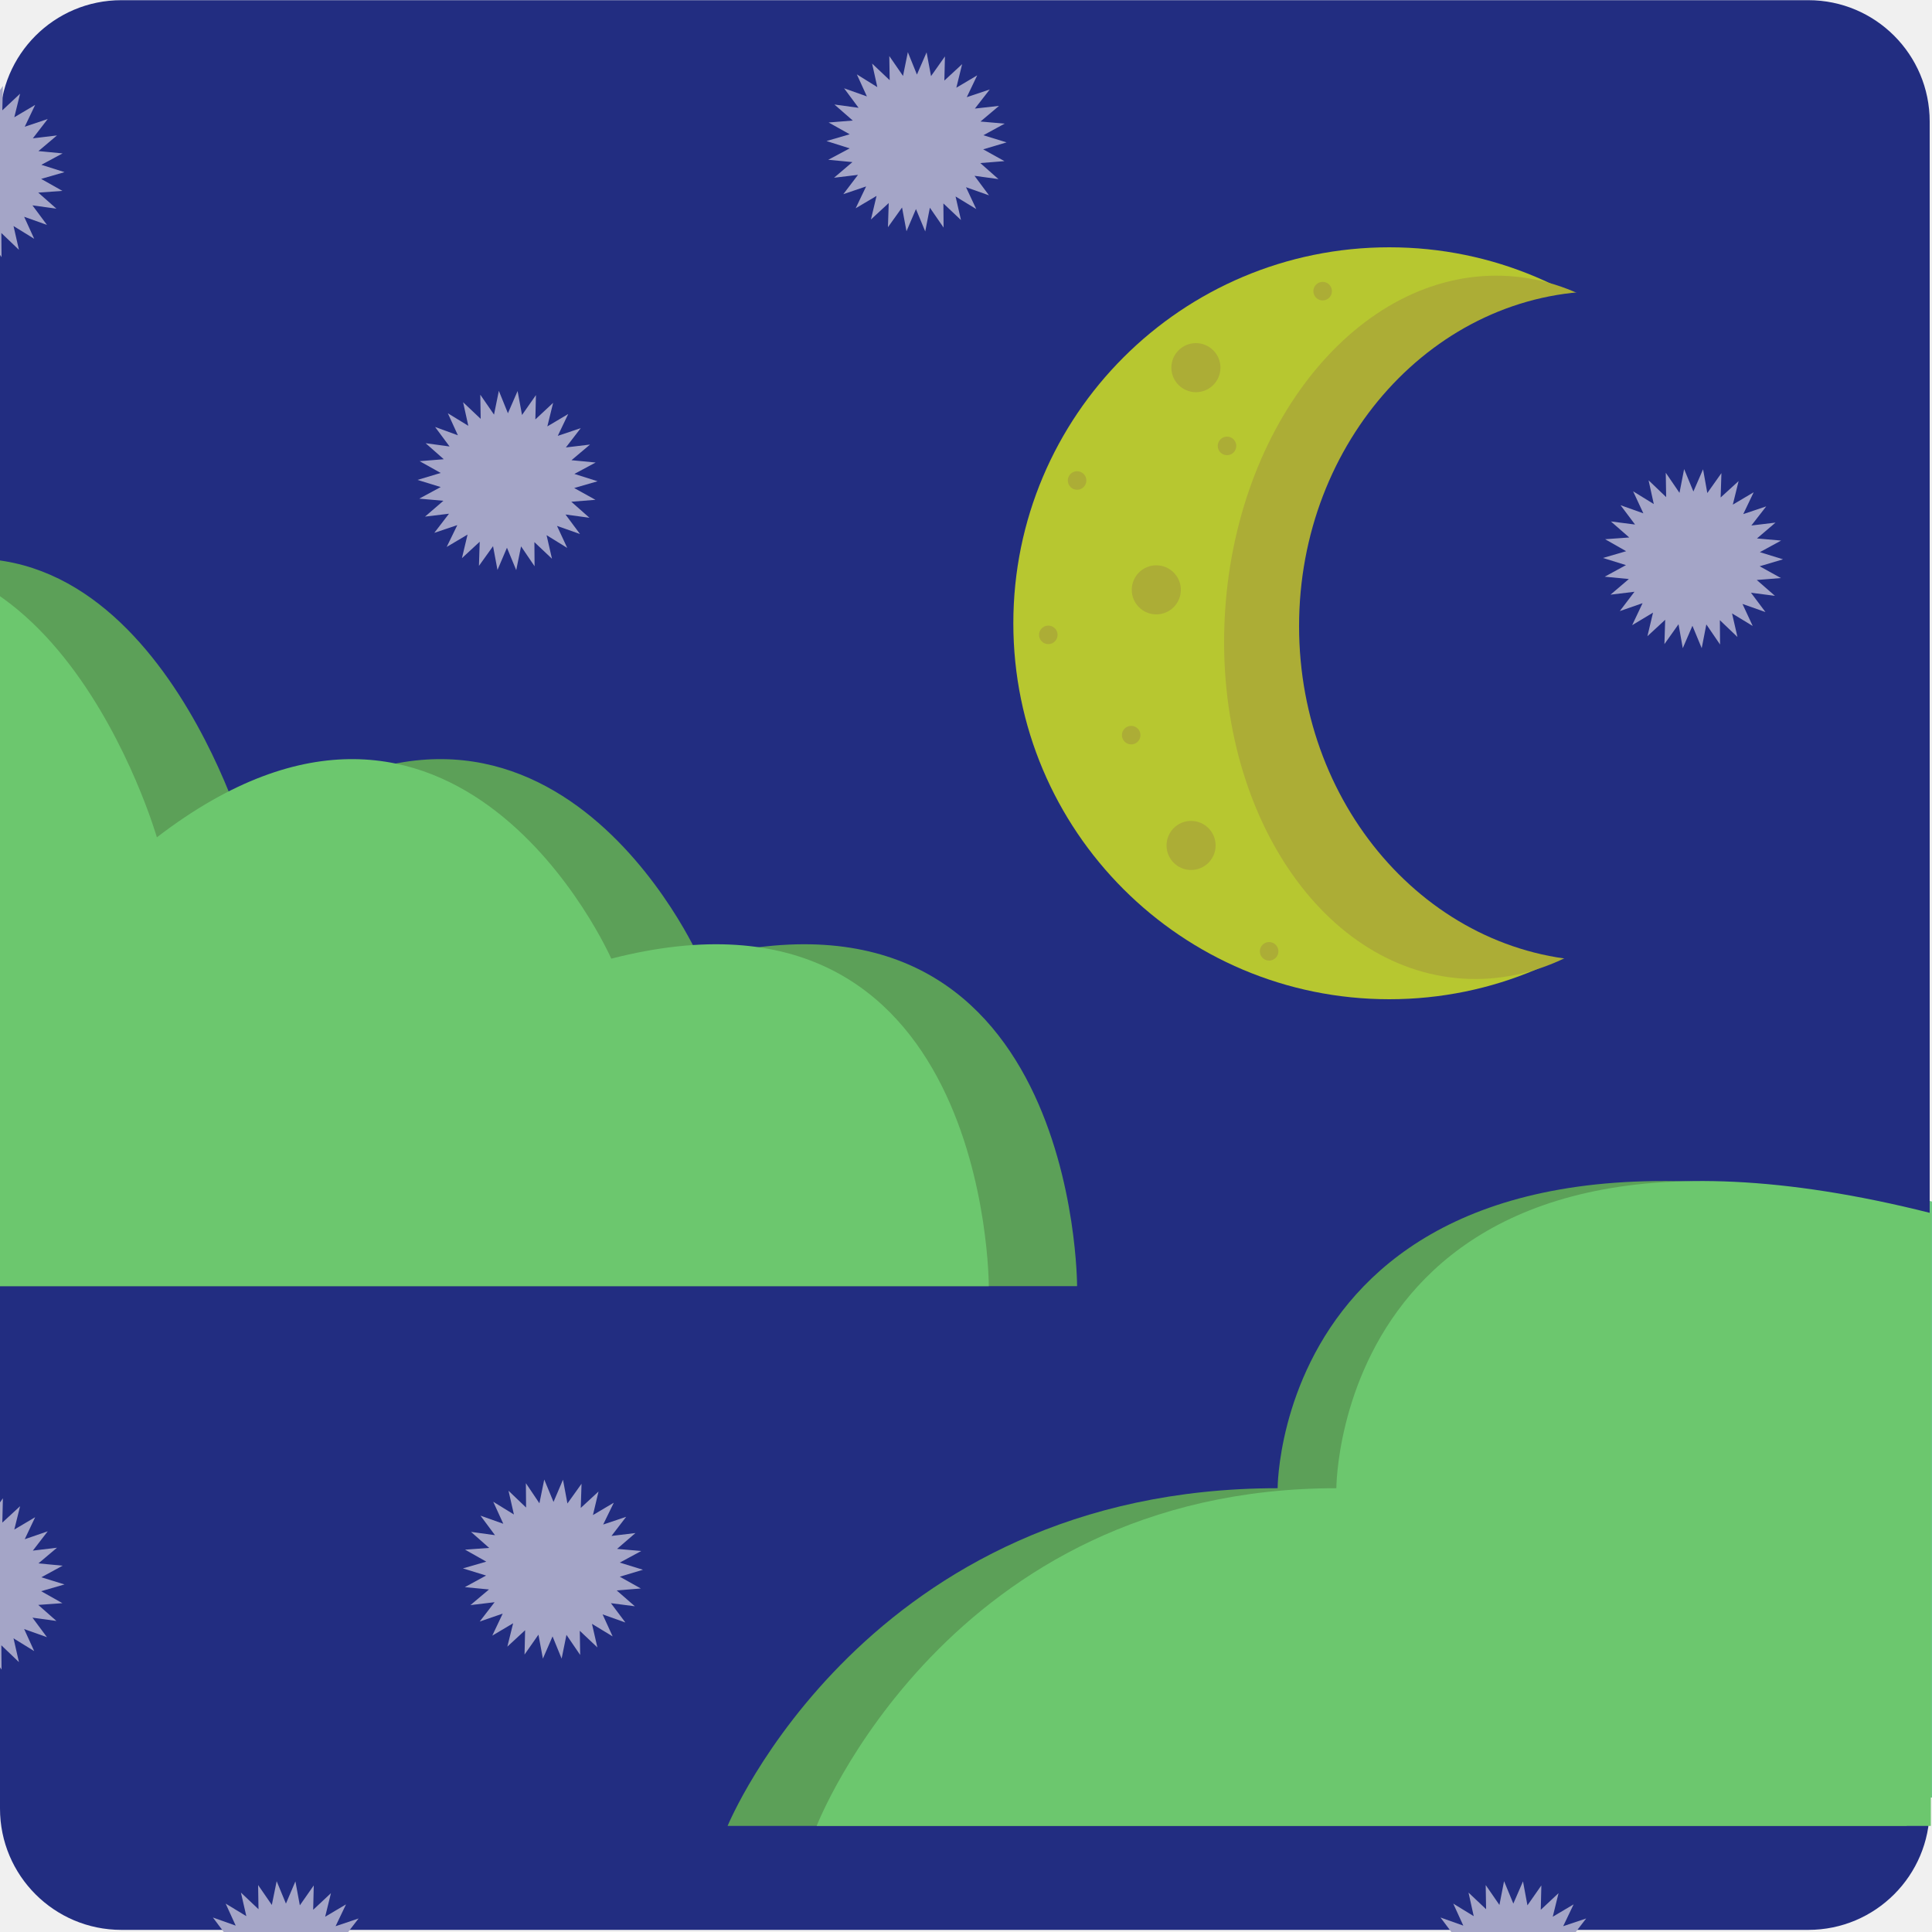
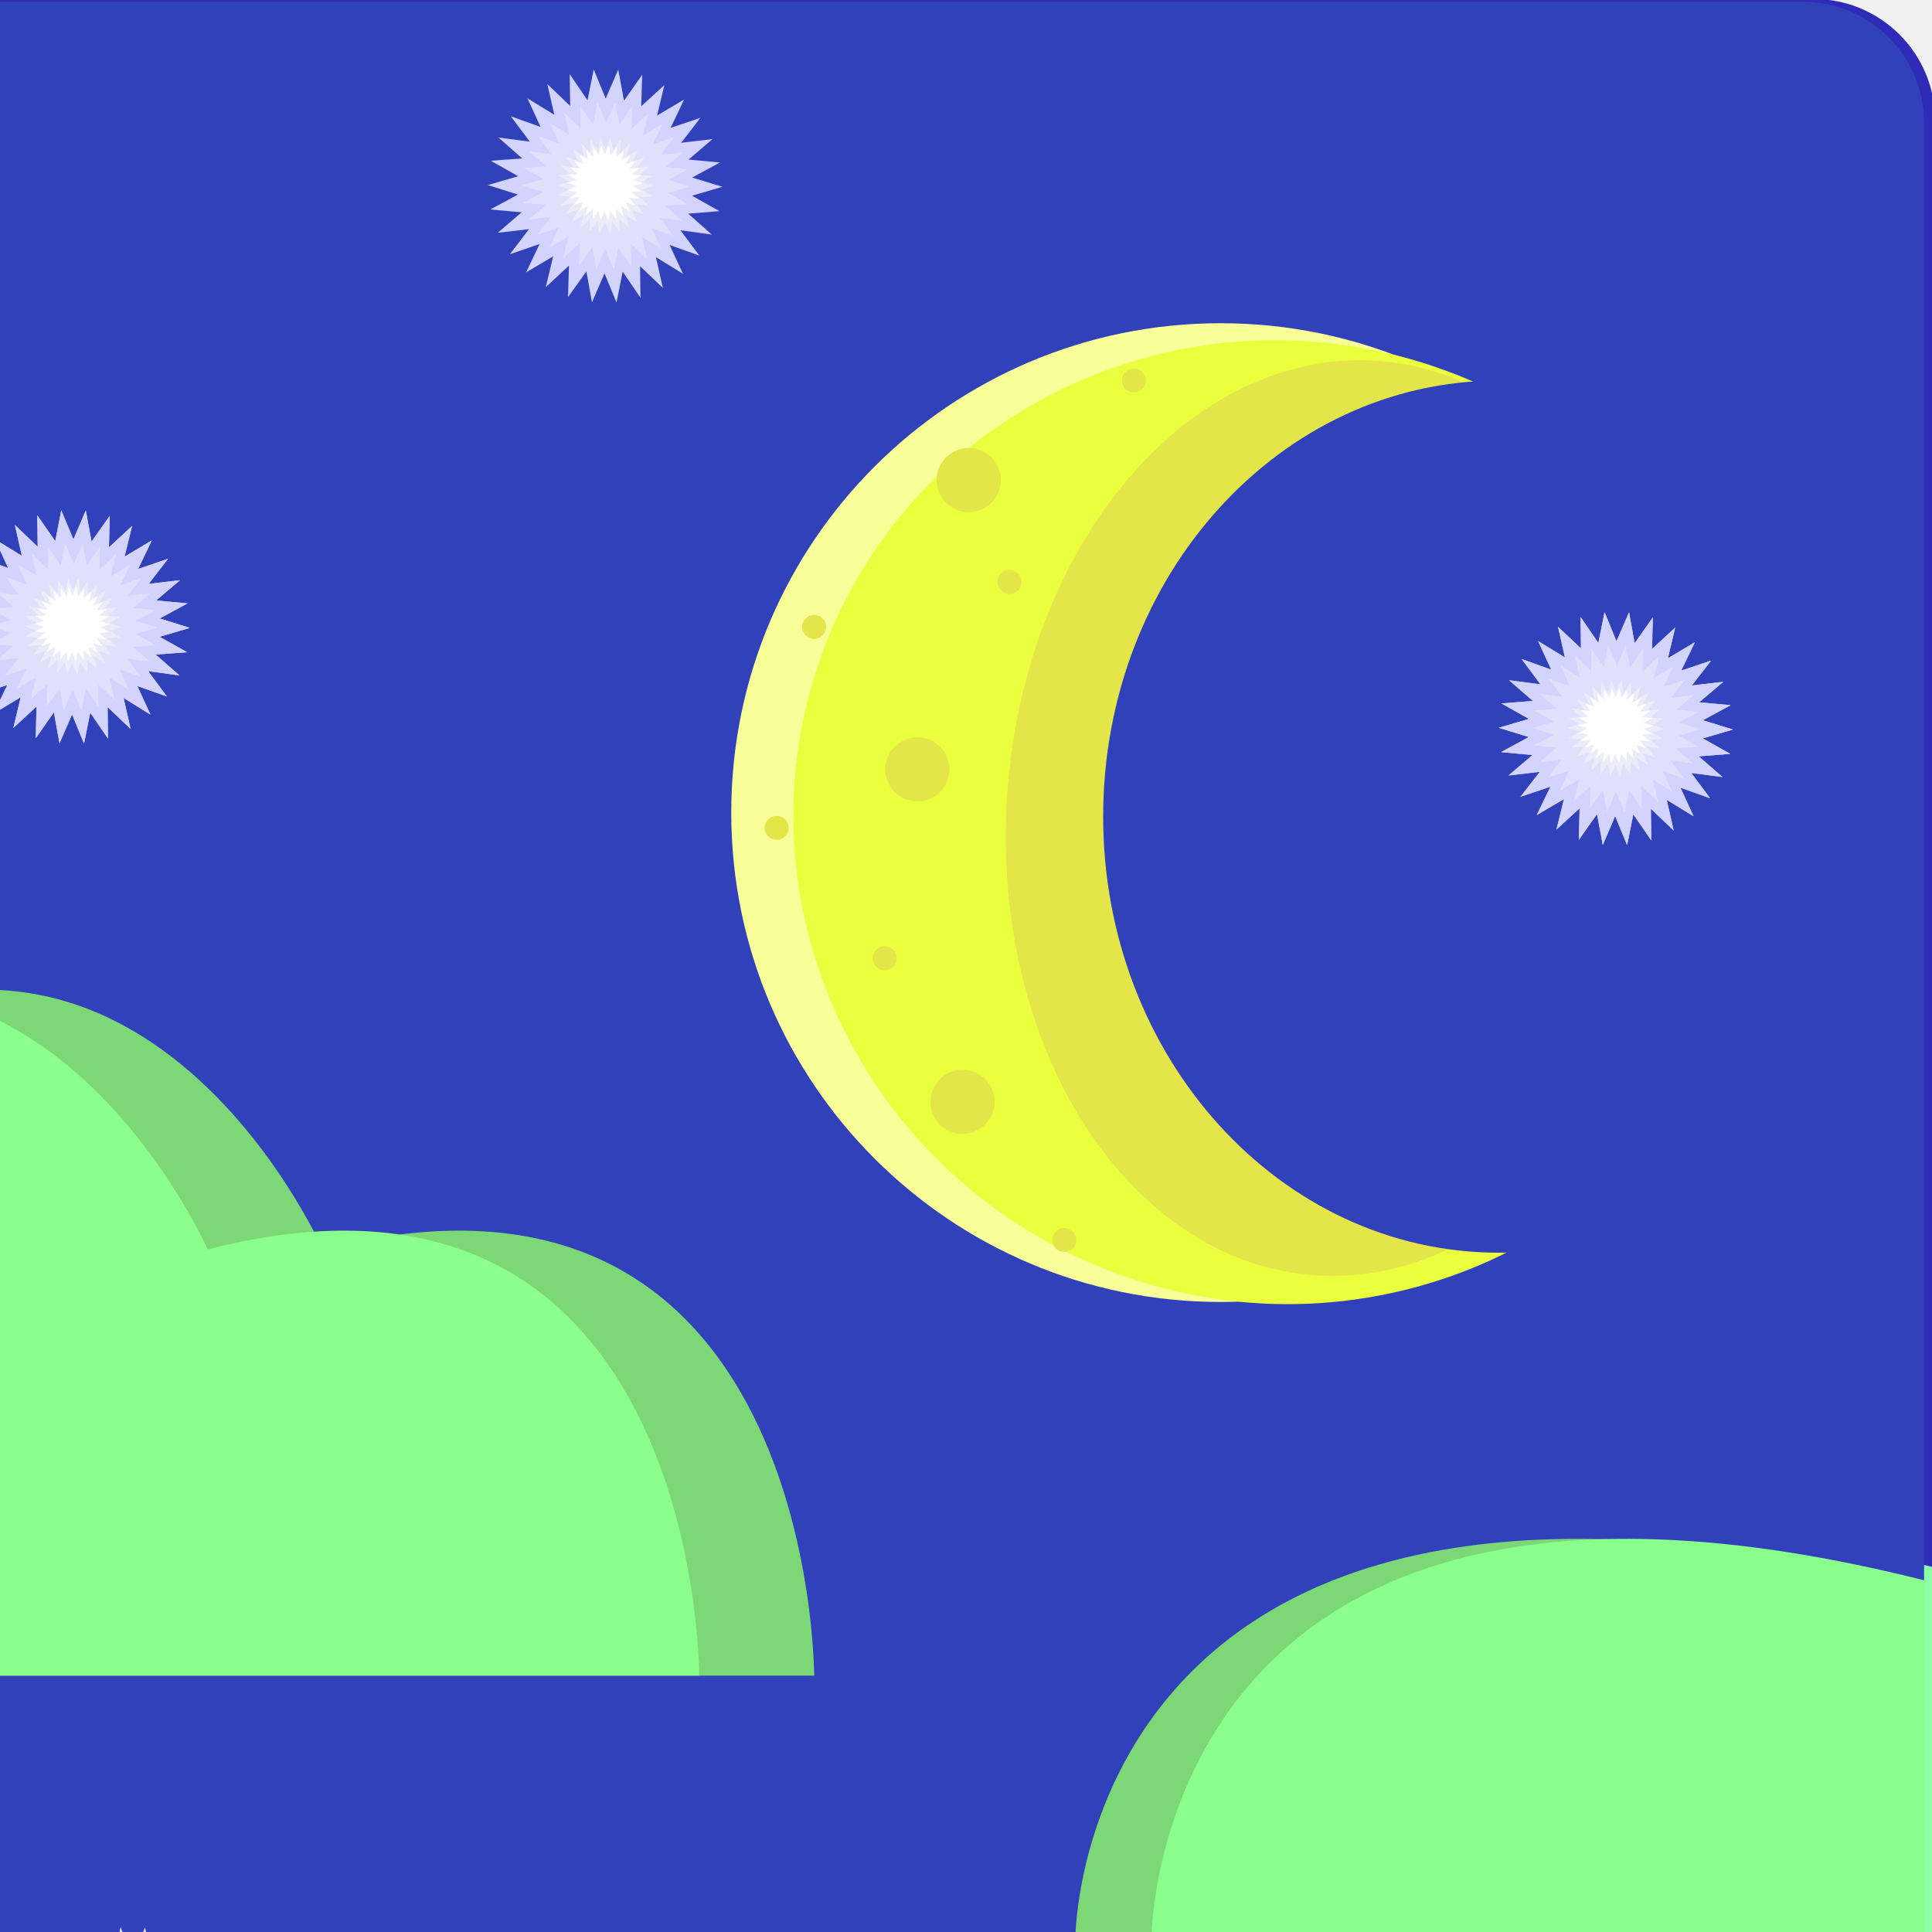
- <svg xmlns="http://www.w3.org/2000/svg" id="Layer_12" data-name="Layer 12" viewBox="0 0 100 100">
+ <svg xmlns="http://www.w3.org/2000/svg" viewBox="0 0 100 100">
  <defs>
    <style>
      .cls-1 {
-         fill: #211e81;
+         fill: #f8ff99;
      }

      .cls-2 {
-         fill: #b7c730;
+         fill: #8affa7;
      }

      .cls-3 {
-         fill: #95c730;
+         fill: #dee0fc;
      }

      .cls-4 {
-         fill: #a4a5c7;
+         fill: #8aff8d;
      }

      .cls-5 {
-         fill: #5ca058;
+         fill: #7cd877;
      }

      .cls-6 {
-         fill: #acad36;
+         fill: #eaff3e;
      }

      .cls-7 {
-         fill: #6cc76e;
+         fill: #fff;
      }

      .cls-8 {
-         fill: #222d81;
+         fill: #ebecf7;
      }

      .cls-9 {
-         fill: #6cc782;
+         fill: #2f2bb9;
+       }
+ 
+       .cls-10 {
+         fill: #bfff3e;
+       }
+ 
+       .cls-11 {
+         fill: #e3e548;
+       }
+ 
+       .cls-12 {
+         fill: #3141b9;
+       }
+ 
+       .cls-13 {
+         fill: #d2d3ff;
      }
    </style>
  </defs>
-   <path class="cls-9" d="M100.36,93.04h-57.66s6.78-16.95,26.9-16.95c0,0-.01-21.34,30.77-13.81v30.76Z" />
-   <path class="cls-9" d="M-10.73,64.8h62.34s.03-21.97-19.54-16.95c0,0-8.01-18.2-23.52-6.28,0,0-5.61-19.46-19.35-13.18" />
-   <circle class="cls-3" cx="72.3" cy="32.15" r="19.46" />
-   <ellipse class="cls-1" cx="83.4" cy="32.31" rx="15.73" ry="17.34" />
-   <rect class="cls-8" x="0" y=".01" width="99.88" height="99.88" rx="6.28" ry="6.28" />
-   <circle class="cls-2" cx="71.91" cy="32.26" r="19.46" />
-   <ellipse class="cls-6" cx="76.91" cy="32.47" rx="18.22" ry="13.52" transform="translate(39.37 107.04) rotate(-86.17)" />
-   <path class="cls-5" d="M98.69,94.51h-61.03s7.18-17.48,28.47-17.48c0,0-.02-22.01,32.56-14.24v31.71Z" />
-   <path class="cls-5" d="M-6.59,66.57h62.34s.03-21.97-19.54-16.95c0,0-8.01-18.2-23.52-6.28,0,0-5.61-19.46-19.35-13.18" />
-   <ellipse class="cls-8" cx="82.97" cy="32.41" rx="15.73" ry="17.34" />
-   <circle class="cls-6" cx="61.9" cy="19.03" r="1.27" />
-   <circle class="cls-6" cx="59.85" cy="30.53" r="1.27" />
-   <circle class="cls-6" cx="55.75" cy="24.87" r=".48" />
-   <circle class="cls-6" cx="65.69" cy="49.24" r=".48" />
-   <circle class="cls-6" cx="58.55" cy="38.05" r=".48" />
-   <circle class="cls-6" cx="63.51" cy="23.08" r=".48" />
-   <circle class="cls-6" cx="68.46" cy="15.07" r=".48" />
-   <circle class="cls-6" cx="54.26" cy="32.86" r=".48" />
-   <circle class="cls-6" cx="61.65" cy="43.76" r="1.27" />
-   <path class="cls-7" d="M-11.16,66.57h62.34s.03-21.97-19.54-16.95c0,0-8.01-18.2-23.52-6.28,0,0-5.61-19.46-19.35-13.18" />
-   <path class="cls-7" d="M99.93,94.51h-57.66s6.78-17.48,26.9-17.48c0,0-.01-22.01,30.77-14.24v31.71Z" />
-   <polygon class="cls-4" points="2.92 10.8 1.68 10.63 2.43 11.64 1.25 11.22 1.77 12.36 .7 11.7 .98 12.93 .07 12.06 .08 13.31 -.62 12.28 -.87 13.51 -1.35 12.35 -1.84 13.5 -2.07 12.27 -2.8 13.29 -2.76 12.04 -3.68 12.89 -3.39 11.67 -4.47 12.31 -3.92 11.18 -5.11 11.58 -4.35 10.59 -5.59 10.74 -4.64 9.92 -5.89 9.81 -4.78 9.21 -5.98 8.84 -4.78 8.48 -5.87 7.87 -4.62 7.77 -5.56 6.94 -4.32 7.11 -5.07 6.11 -3.89 6.53 -4.41 5.39 -3.35 6.04 -3.62 4.82 -2.71 5.68 -2.73 4.43 -2.02 5.46 -1.77 4.23 -1.3 5.39 -.8 4.24 -.57 5.48 .15 4.45 .12 5.71 1.04 4.85 .74 6.07 1.82 5.43 1.28 6.56 2.47 6.16 1.7 7.16 2.95 7.01 1.99 7.82 3.24 7.94 2.14 8.53 3.34 8.91 2.13 9.26 3.23 9.88 1.98 9.97 2.92 10.8" />
-   <polygon class="cls-4" points="30.51 26.8 29.27 26.63 30.02 27.64 28.83 27.22 29.36 28.36 28.29 27.7 28.57 28.92 27.66 28.06 27.67 29.31 26.97 28.28 26.72 29.51 26.24 28.35 25.75 29.5 25.52 28.27 24.79 29.29 24.83 28.04 23.91 28.89 24.2 27.67 23.12 28.31 23.67 27.18 22.48 27.58 23.24 26.59 22 26.74 22.95 25.92 21.7 25.81 22.81 25.21 21.61 24.84 22.81 24.48 21.72 23.87 22.97 23.77 22.03 22.94 23.27 23.11 22.52 22.1 23.7 22.53 23.18 21.39 24.24 22.04 23.97 20.82 24.88 21.68 24.86 20.43 25.57 21.46 25.82 20.23 26.29 21.39 26.79 20.24 27.02 21.48 27.74 20.45 27.71 21.71 28.63 20.85 28.33 22.07 29.41 21.43 28.87 22.56 30.06 22.16 29.29 23.16 30.54 23.01 29.58 23.82 30.83 23.94 29.73 24.53 30.93 24.91 29.72 25.26 30.82 25.87 29.57 25.97 30.51 26.8" />
-   <polygon class="cls-4" points="51.68 9.27 50.44 9.1 51.19 10.11 50 9.69 50.53 10.82 49.46 10.17 49.74 11.39 48.83 10.53 48.84 11.78 48.13 10.75 47.89 11.98 47.41 10.82 46.92 11.97 46.69 10.74 45.96 11.76 46 10.51 45.08 11.36 45.37 10.14 44.29 10.78 44.83 9.65 43.65 10.05 44.41 9.05 43.17 9.2 44.12 8.39 42.87 8.27 43.98 7.68 42.78 7.3 43.98 6.95 42.89 6.34 44.14 6.24 43.19 5.41 44.44 5.58 43.69 4.57 44.87 4.99 44.35 3.85 45.41 4.51 45.14 3.29 46.05 4.15 46.03 2.9 46.74 3.93 46.99 2.7 47.46 3.86 47.96 2.71 48.19 3.94 48.91 2.92 48.88 4.17 49.8 3.32 49.5 4.54 50.58 3.9 50.04 5.03 51.23 4.63 50.46 5.62 51.71 5.48 50.75 6.29 52 6.4 50.9 7 52.1 7.37 50.89 7.73 51.99 8.34 50.74 8.44 51.68 9.27" />
-   <polygon class="cls-4" points="91.87 30.84 90.63 30.68 91.38 31.68 90.19 31.26 90.72 32.4 89.65 31.75 89.93 32.97 89.02 32.1 89.03 33.36 88.32 32.32 88.08 33.55 87.6 32.39 87.1 33.55 86.88 32.31 86.15 33.34 86.19 32.08 85.27 32.93 85.56 31.71 84.48 32.36 85.02 31.22 83.84 31.63 84.6 30.63 83.36 30.78 84.31 29.97 83.06 29.85 84.16 29.25 82.97 28.88 84.17 28.53 83.08 27.91 84.33 27.82 83.38 26.99 84.63 27.15 83.88 26.15 85.06 26.57 84.53 25.43 85.6 26.09 85.33 24.86 86.24 25.73 86.22 24.47 86.93 25.51 87.17 24.28 87.65 25.44 88.15 24.29 88.37 25.52 89.1 24.49 89.06 25.75 89.99 24.9 89.69 26.12 90.77 25.48 90.23 26.61 91.42 26.21 90.65 27.2 91.9 27.05 90.94 27.87 92.19 27.98 91.09 28.58 92.29 28.95 91.08 29.31 92.18 29.92 90.93 30.02 91.87 30.84" />
-   <polygon class="cls-4" points="32.86 83.14 31.62 82.98 32.37 83.98 31.19 83.56 31.71 84.7 30.64 84.05 30.92 85.27 30.01 84.41 30.03 85.66 29.32 84.62 29.07 85.85 28.6 84.7 28.1 85.85 27.87 84.61 27.15 85.64 27.18 84.38 26.26 85.23 26.56 84.02 25.48 84.66 26.02 83.52 24.83 83.93 25.6 82.93 24.35 83.08 25.31 82.27 24.06 82.15 25.16 81.55 23.96 81.18 25.17 80.83 24.07 80.21 25.32 80.12 24.38 79.29 25.62 79.46 24.87 78.45 26.05 78.87 25.53 77.73 26.6 78.39 26.32 77.16 27.23 78.03 27.22 76.77 27.92 77.81 28.17 76.58 28.65 77.74 29.14 76.59 29.37 77.82 30.1 76.8 30.06 78.05 30.98 77.2 30.69 78.42 31.77 77.78 31.22 78.91 32.41 78.51 31.65 79.5 32.89 79.35 31.94 80.17 33.19 80.28 32.08 80.88 33.28 81.25 32.08 81.61 33.17 82.22 31.92 82.32 32.86 83.14" />
-   <polygon class="cls-4" points="19.01 103.94 17.77 103.77 18.52 104.78 17.34 104.36 17.86 105.5 16.79 104.84 17.07 106.07 16.16 105.2 16.18 106.45 15.47 105.42 15.22 106.65 14.74 105.49 14.25 106.64 14.02 105.41 13.3 106.43 13.33 105.18 12.41 106.03 12.7 104.81 11.62 105.45 12.17 104.32 10.98 104.72 11.74 103.73 10.5 103.88 11.45 103.06 10.2 102.95 11.31 102.35 10.11 101.98 11.31 101.62 10.22 101.01 11.47 100.91 10.53 100.09 11.77 100.25 11.02 99.25 12.2 99.67 11.68 98.53 12.75 99.18 12.47 97.96 13.38 98.82 13.36 97.57 14.07 98.6 14.32 97.37 14.8 98.53 15.29 97.38 15.52 98.62 16.24 97.59 16.21 98.85 17.13 97.99 16.83 99.21 17.91 98.57 17.37 99.7 18.56 99.3 17.79 100.3 19.04 100.15 18.08 100.96 19.33 101.08 18.23 101.68 19.43 102.05 18.23 102.4 19.32 103.02 18.07 103.11 19.01 103.94" />
-   <polygon class="cls-4" points="2.92 83.9 1.68 83.73 2.43 84.74 1.25 84.32 1.77 85.46 .7 84.8 .98 86.03 .07 85.16 .08 86.42 -.62 85.38 -.87 86.61 -1.35 85.45 -1.84 86.6 -2.07 85.37 -2.8 86.39 -2.76 85.14 -3.68 85.99 -3.39 84.77 -4.47 85.41 -3.92 84.28 -5.11 84.68 -4.35 83.69 -5.59 83.84 -4.64 83.02 -5.89 82.91 -4.78 82.31 -5.98 81.94 -4.78 81.58 -5.87 80.97 -4.62 80.87 -5.56 80.05 -4.32 80.21 -5.07 79.21 -3.89 79.63 -4.41 78.49 -3.35 79.14 -3.62 77.92 -2.71 78.79 -2.73 77.53 -2.02 78.57 -1.77 77.34 -1.3 78.5 -.8 77.34 -.57 78.58 .15 77.55 .12 78.81 1.04 77.96 .74 79.17 1.82 78.53 1.28 79.67 2.47 79.26 1.7 80.26 2.95 80.11 1.99 80.92 3.24 81.04 2.14 81.64 3.34 82.01 2.13 82.36 3.23 82.98 1.98 83.07 2.92 83.9" />
-   <polygon class="cls-4" points="82.55 103.94 81.31 103.77 82.06 104.78 80.87 104.36 81.4 105.5 80.33 104.84 80.61 106.07 79.7 105.2 79.71 106.45 79 105.42 78.76 106.65 78.28 105.49 77.78 106.64 77.56 105.41 76.83 106.43 76.87 105.18 75.95 106.03 76.24 104.81 75.16 105.45 75.7 104.32 74.52 104.72 75.28 103.73 74.04 103.88 74.99 103.06 73.74 102.95 74.85 102.35 73.65 101.98 74.85 101.62 73.76 101.01 75.01 100.91 74.06 100.09 75.31 100.25 74.56 99.25 75.74 99.67 75.22 98.53 76.28 99.18 76.01 97.96 76.92 98.82 76.9 97.57 77.61 98.6 77.85 97.37 78.33 98.53 78.83 97.38 79.06 98.62 79.78 97.59 79.75 98.85 80.67 97.99 80.37 99.21 81.45 98.57 80.91 99.7 82.1 99.3 81.33 100.3 82.58 100.15 81.62 100.96 82.87 101.08 81.77 101.68 82.97 102.05 81.76 102.4 82.86 103.02 81.61 103.11 82.55 103.94" />
+   <g id="Layer_6" data-name="Layer 6">
+     <rect class="cls-9" x="-44.54" y="-.05" width="144.7" height="144.7" rx="6.28" ry="6.28" />
+     <path class="cls-2" d="M100.21,121.19H25.15s8.83-22.06,35.01-22.06c0,0-.02-27.78,40.05-17.98v40.04Z" />
+     <path class="cls-2" d="M-44.39,84.42H36.76s.04-28.6-25.44-22.06c0,0-10.43-23.7-30.62-8.17,0,0-7.31-25.33-25.19-17.16" />
+     <circle class="cls-10" cx="63.69" cy="41.93" r="25.33" />
+     <ellipse class="cls-9" cx="78.14" cy="42.13" rx="20.47" ry="22.57" />
+   </g>
+   <g id="Layer_12" data-name="Layer 12">
+     <rect class="cls-12" x="-45.11" y=".09" width="144.7" height="144.7" rx="6.28" ry="6.28" />
+     <circle class="cls-1" cx="63.18" cy="42.06" r="25.33" />
+     <ellipse class="cls-6" cx="66.33" cy="42.55" rx="24.87" ry="25.33" transform="translate(1.26 87.01) rotate(-67.02)" />
+     <ellipse class="cls-11" cx="69.69" cy="42.35" rx="23.72" ry="17.6" transform="translate(22.78 109.05) rotate(-86.17)" />
+     <path class="cls-5" d="M98.04,123.1H18.6s9.35-22.75,37.06-22.75c0,0-.02-28.65,42.39-18.54v41.28Z" />
+     <path class="cls-5" d="M-39.01,86.73H42.14s.04-28.6-25.44-22.06c0,0-10.43-23.7-30.62-8.17,0,0-7.31-25.33-25.19-17.16" />
+     <ellipse class="cls-12" cx="77.57" cy="42.27" rx="20.47" ry="22.57" />
+     <circle class="cls-11" cx="50.14" cy="24.85" r="1.66" />
+     <circle class="cls-11" cx="47.48" cy="39.82" r="1.66" />
+     <circle class="cls-11" cx="42.14" cy="32.45" r=".62" />
+     <circle class="cls-11" cx="55.09" cy="64.18" r=".62" />
+     <circle class="cls-11" cx="45.79" cy="49.6" r=".62" />
+     <circle class="cls-11" cx="52.25" cy="30.12" r=".62" />
+     <circle class="cls-11" cx="58.69" cy="19.69" r=".62" />
+     <circle class="cls-11" cx="40.2" cy="42.85" r=".62" />
+     <circle class="cls-11" cx="49.82" cy="57.03" r="1.66" />
+     <path class="cls-4" d="M-44.96,86.73H36.19s.04-28.6-25.44-22.06c0,0-10.43-23.7-30.62-8.17,0,0-7.31-25.33-25.19-17.16" />
+     <path class="cls-4" d="M99.65,123.1H24.59s8.83-22.75,35.01-22.75c0,0-.02-28.65,40.05-18.54v41.28Z" />
+     <polygon class="cls-13" points="9.29 34.96 7.67 34.74 8.64 36.05 7.11 35.51 7.79 36.99 6.4 36.13 6.76 37.73 5.57 36.6 5.59 38.23 4.67 36.89 4.35 38.49 3.73 36.98 3.08 38.48 2.79 36.87 1.85 38.21 1.89 36.57 .69 37.68 1.07 36.09 -.33 36.93 .38 35.45 -1.17 35.98 -.17 34.68 -1.8 34.88 -.55 33.82 -2.18 33.67 -.74 32.89 -2.3 32.4 -.74 31.94 -2.16 31.14 -.53 31.02 -1.76 29.94 -.14 30.16 -1.12 28.85 .42 29.4 -.26 27.91 1.13 28.77 .77 27.17 1.95 28.3 1.93 26.67 2.86 28.01 3.17 26.41 3.8 27.92 4.44 26.42 4.74 28.03 5.68 26.7 5.64 28.33 6.84 27.22 6.45 28.81 7.86 27.97 7.15 29.45 8.7 28.92 7.7 30.22 9.32 30.03 8.08 31.08 9.71 31.23 8.27 32.01 9.83 32.5 8.26 32.96 9.69 33.76 8.06 33.88 9.29 34.96" />
+     <polygon class="cls-13" points="36.84 12.14 35.22 11.92 36.2 13.23 34.66 12.68 35.35 14.17 33.95 13.31 34.31 14.9 33.13 13.78 33.15 15.41 32.23 14.06 31.91 15.66 31.29 14.15 30.64 15.65 30.35 14.05 29.4 15.38 29.45 13.75 28.25 14.86 28.63 13.27 27.23 14.1 27.93 12.63 26.39 13.16 27.38 11.86 25.76 12.05 27 10.99 25.38 10.84 26.81 10.07 25.25 9.58 26.82 9.12 25.4 8.32 27.03 8.2 25.8 7.12 27.42 7.33 26.44 6.02 27.98 6.57 27.3 5.09 28.69 5.94 28.33 4.35 29.51 5.48 29.49 3.84 30.41 5.19 30.73 3.59 31.35 5.1 32 3.6 32.3 5.21 33.24 3.87 33.19 5.5 34.39 4.4 34.01 5.98 35.41 5.15 34.71 6.62 36.25 6.1 35.26 7.39 36.88 7.2 35.64 8.26 37.26 8.41 35.83 9.19 37.39 9.67 35.82 10.13 37.24 10.93 35.62 11.06 36.84 12.14" />
+     <polygon class="cls-13" points="89.16 40.22 87.54 40.01 88.52 41.32 86.98 40.77 87.66 42.25 86.27 41.4 86.63 42.99 85.45 41.86 85.47 43.5 84.54 42.15 84.22 43.75 83.6 42.24 82.96 43.74 82.66 42.14 81.72 43.47 81.76 41.84 80.56 42.94 80.95 41.36 79.54 42.19 80.25 40.72 78.7 41.24 79.7 39.95 78.08 40.14 79.32 39.08 77.69 38.93 79.13 38.15 77.57 37.67 79.14 37.21 77.71 36.41 79.34 36.28 78.11 35.21 79.73 35.42 78.76 34.11 80.29 34.66 79.61 33.18 81 34.03 80.64 32.44 81.83 33.56 81.81 31.93 82.73 33.28 83.05 31.68 83.67 33.19 84.32 31.69 84.61 33.29 85.55 31.96 85.51 33.59 86.71 32.48 86.33 34.07 87.73 33.24 87.02 34.71 88.57 34.19 87.57 35.48 89.2 35.29 87.95 36.35 89.58 36.5 88.14 37.28 89.7 37.76 88.14 38.22 89.56 39.02 87.93 39.15 89.16 40.22" />
+     <polygon class="cls-13" points="12.35 108.31 10.73 108.09 11.71 109.4 10.17 108.85 10.85 110.34 9.46 109.48 9.82 111.07 8.64 109.95 8.66 111.58 7.74 110.23 7.42 111.83 6.79 110.33 6.15 111.83 5.85 110.22 4.91 111.55 4.95 109.92 3.76 111.03 4.14 109.44 2.73 110.27 3.44 108.8 1.89 109.33 2.89 108.03 1.27 108.22 2.51 107.16 .88 107.01 2.32 106.24 .76 105.75 2.33 105.29 .9 104.49 2.53 104.37 1.3 103.29 2.92 103.5 1.95 102.2 3.49 102.74 2.8 101.26 4.19 102.11 3.83 100.52 5.02 101.65 5 100.01 5.92 101.36 6.24 99.76 6.86 101.27 7.51 99.77 7.8 101.38 8.75 100.04 8.7 101.68 9.9 100.57 9.52 102.15 10.92 101.32 10.22 102.79 11.76 102.27 10.77 103.56 12.39 103.37 11.14 104.43 12.77 104.58 11.33 105.36 12.89 105.84 11.33 106.3 12.75 107.1 11.12 107.23 12.35 108.31" />
+     <polygon class="cls-3" points="35.32 11.43 34.16 11.28 34.86 12.22 33.75 11.82 34.25 12.89 33.24 12.28 33.5 13.42 32.65 12.61 32.67 13.79 32 12.82 31.77 13.97 31.33 12.88 30.86 13.96 30.65 12.81 29.97 13.77 30 12.59 29.14 13.39 29.42 12.25 28.41 12.85 28.91 11.79 27.8 12.16 28.52 11.23 27.35 11.37 28.24 10.61 27.07 10.5 28.11 9.94 26.99 9.59 28.11 9.26 27.09 8.69 28.26 8.6 27.38 7.82 28.54 7.98 27.84 7.04 28.95 7.43 28.45 6.36 29.46 6.98 29.2 5.83 30.05 6.64 30.03 5.47 30.7 6.44 30.93 5.28 31.37 6.37 31.84 5.29 32.05 6.45 32.73 5.49 32.7 6.66 33.56 5.86 33.28 7.01 34.29 6.41 33.79 7.47 34.9 7.09 34.18 8.02 35.35 7.88 34.46 8.64 35.62 8.75 34.59 9.31 35.71 9.66 34.59 9.99 35.61 10.57 34.44 10.66 35.32 11.43" />
+     <polygon class="cls-8" points="33.62 10.66 32.94 10.57 33.35 11.11 32.71 10.88 32.99 11.5 32.41 11.14 32.56 11.81 32.07 11.34 32.08 12.02 31.7 11.46 31.57 12.12 31.31 11.49 31.04 12.12 30.92 11.45 30.52 12 30.54 11.33 30.04 11.79 30.2 11.13 29.62 11.47 29.91 10.86 29.27 11.08 29.68 10.54 29.01 10.62 29.53 10.18 28.85 10.12 29.45 9.8 28.8 9.59 29.45 9.4 28.86 9.07 29.54 9.02 29.03 8.57 29.7 8.66 29.29 8.12 29.93 8.34 29.65 7.73 30.23 8.08 30.08 7.42 30.57 7.89 30.56 7.21 30.94 7.77 31.08 7.1 31.33 7.73 31.6 7.11 31.73 7.78 32.12 7.22 32.1 7.9 32.6 7.44 32.44 8.1 33.02 7.75 32.73 8.37 33.37 8.15 32.96 8.69 33.63 8.61 33.11 9.05 33.79 9.11 33.19 9.43 33.84 9.63 33.19 9.82 33.78 10.16 33.11 10.21 33.62 10.66" />
+     <polygon class="cls-7" points="33.08 10.28 32.56 10.22 32.87 10.64 32.38 10.46 32.6 10.94 32.15 10.66 32.26 11.18 31.88 10.81 31.89 11.34 31.59 10.91 31.49 11.42 31.28 10.94 31.08 11.42 30.98 10.9 30.68 11.33 30.69 10.81 30.3 11.16 30.43 10.65 29.97 10.92 30.2 10.44 29.7 10.61 30.02 10.2 29.5 10.26 29.9 9.92 29.38 9.87 29.84 9.62 29.34 9.46 29.84 9.31 29.38 9.05 29.91 9.01 29.51 8.66 30.04 8.73 29.72 8.31 30.22 8.49 30 8.01 30.45 8.28 30.33 7.77 30.71 8.13 30.7 7.61 31 8.04 31.11 7.52 31.31 8.01 31.52 7.53 31.61 8.05 31.92 7.62 31.9 8.14 32.29 7.79 32.16 8.3 32.62 8.03 32.39 8.5 32.89 8.33 32.57 8.75 33.09 8.69 32.69 9.03 33.22 9.08 32.75 9.33 33.26 9.49 32.75 9.64 33.21 9.9 32.68 9.94 33.08 10.28" />
+     <polygon class="cls-13" points="9.29 34.96 7.67 34.74 8.64 36.05 7.11 35.51 7.79 36.99 6.4 36.13 6.76 37.73 5.57 36.6 5.59 38.23 4.67 36.89 4.35 38.49 3.73 36.98 3.08 38.48 2.79 36.87 1.85 38.21 1.89 36.57 .69 37.68 1.07 36.09 -.33 36.93 .38 35.45 -1.17 35.98 -.17 34.68 -1.8 34.88 -.55 33.82 -2.18 33.67 -.74 32.89 -2.3 32.4 -.74 31.94 -2.16 31.14 -.53 31.02 -1.76 29.94 -.14 30.16 -1.12 28.85 .42 29.4 -.26 27.91 1.13 28.77 .77 27.17 1.95 28.3 1.93 26.67 2.86 28.01 3.17 26.41 3.8 27.92 4.44 26.42 4.74 28.03 5.68 26.7 5.64 28.33 6.84 27.22 6.45 28.81 7.86 27.97 7.15 29.45 8.7 28.92 7.7 30.22 9.32 30.03 8.08 31.08 9.71 31.23 8.27 32.01 9.83 32.5 8.26 32.96 9.69 33.76 8.06 33.88 9.29 34.96" />
+     <polygon class="cls-3" points="7.77 34.26 6.6 34.1 7.3 35.04 6.2 34.65 6.69 35.72 5.69 35.1 5.95 36.25 5.09 35.44 5.11 36.61 4.45 35.64 4.22 36.79 3.77 35.71 3.3 36.79 3.09 35.63 2.41 36.59 2.45 35.42 1.58 36.21 1.86 35.07 .85 35.67 1.36 34.61 .24 34.99 .96 34.06 -.21 34.2 .69 33.43 -.48 33.33 .55 32.77 -.57 32.42 .56 32.09 -.47 31.51 .7 31.42 -.18 30.65 .98 30.8 .28 29.86 1.39 30.25 .9 29.19 1.9 29.8 1.64 28.66 2.49 29.47 2.48 28.29 3.14 29.26 3.37 28.11 3.82 29.19 4.28 28.11 4.49 29.27 5.17 28.31 5.14 29.49 6 28.69 5.73 29.83 6.74 29.23 6.23 30.29 7.34 29.91 6.63 30.84 7.79 30.71 6.9 31.47 8.07 31.58 7.03 32.13 8.16 32.48 7.03 32.82 8.05 33.39 6.88 33.48 7.77 34.26" />
+     <polygon class="cls-8" points="6.06 33.48 5.39 33.39 5.79 33.93 5.15 33.71 5.44 34.32 4.86 33.97 5.01 34.63 4.52 34.16 4.52 34.84 4.14 34.28 4.01 34.95 3.75 34.32 3.48 34.94 3.36 34.27 2.97 34.83 2.99 34.15 2.49 34.61 2.65 33.95 2.06 34.3 2.36 33.69 1.71 33.9 2.13 33.37 1.45 33.45 1.97 33.01 1.29 32.94 1.89 32.62 1.24 32.42 1.89 32.23 1.3 31.89 1.98 31.84 1.47 31.39 2.14 31.48 1.74 30.94 2.37 31.17 2.09 30.55 2.67 30.91 2.52 30.25 3.01 30.71 3 30.03 3.39 30.59 3.52 29.93 3.78 30.56 4.05 29.93 4.17 30.6 4.56 30.05 4.54 30.72 5.04 30.26 4.88 30.92 5.46 30.58 5.17 31.19 5.81 30.97 5.4 31.51 6.07 31.43 5.56 31.87 6.23 31.93 5.64 32.25 6.28 32.46 5.63 32.65 6.22 32.98 5.55 33.03 6.06 33.48" />
+     <polygon class="cls-7" points="5.52 33.11 5 33.04 5.32 33.46 4.82 33.29 5.04 33.76 4.59 33.49 4.71 34 4.32 33.64 4.33 34.17 4.03 33.73 3.93 34.25 3.73 33.76 3.52 34.25 3.42 33.73 3.12 34.16 3.13 33.63 2.75 33.99 2.87 33.47 2.42 33.74 2.64 33.27 2.14 33.44 2.47 33.02 1.94 33.08 2.34 32.74 1.82 32.69 2.28 32.44 1.78 32.28 2.29 32.13 1.83 31.88 2.35 31.84 1.95 31.49 2.48 31.56 2.16 31.13 2.66 31.31 2.44 30.83 2.89 31.11 2.77 30.59 3.15 30.96 3.15 30.43 3.45 30.87 3.55 30.35 3.75 30.84 3.96 30.35 4.05 30.87 4.36 30.44 4.34 30.97 4.73 30.61 4.61 31.12 5.06 30.85 4.83 31.33 5.33 31.16 5.01 31.58 5.53 31.51 5.13 31.86 5.66 31.91 5.19 32.16 5.7 32.31 5.19 32.46 5.65 32.72 5.13 32.76 5.52 33.11" />
+     <polygon class="cls-13" points="89.16 40.22 87.54 40.01 88.52 41.32 86.98 40.77 87.66 42.25 86.27 41.4 86.63 42.99 85.45 41.86 85.47 43.5 84.54 42.15 84.22 43.75 83.6 42.24 82.96 43.74 82.66 42.14 81.72 43.47 81.76 41.84 80.56 42.94 80.95 41.36 79.54 42.19 80.25 40.72 78.7 41.24 79.7 39.95 78.08 40.14 79.32 39.08 77.69 38.93 79.13 38.15 77.57 37.67 79.14 37.21 77.71 36.41 79.34 36.28 78.11 35.21 79.73 35.42 78.76 34.11 80.29 34.66 79.61 33.18 81 34.03 80.64 32.44 81.83 33.56 81.81 31.93 82.73 33.28 83.05 31.68 83.67 33.19 84.32 31.69 84.61 33.29 85.55 31.96 85.51 33.59 86.71 32.48 86.33 34.07 87.73 33.24 87.02 34.71 88.57 34.19 87.57 35.48 89.2 35.29 87.95 36.35 89.58 36.5 88.14 37.28 89.7 37.76 88.14 38.22 89.56 39.02 87.93 39.15 89.16 40.22" />
+     <polygon class="cls-3" points="87.64 39.52 86.47 39.36 87.18 40.31 86.07 39.91 86.56 40.98 85.56 40.36 85.82 41.51 84.97 40.7 84.98 41.87 84.32 40.91 84.09 42.06 83.64 40.97 83.18 42.05 82.96 40.9 82.29 41.85 82.32 40.68 81.46 41.48 81.73 40.34 80.72 40.94 81.23 39.88 80.12 40.25 80.83 39.32 79.67 39.46 80.56 38.7 79.39 38.59 80.42 38.03 79.3 37.68 80.43 37.35 79.4 36.78 80.58 36.68 79.69 35.91 80.86 36.06 80.15 35.12 81.26 35.52 80.77 34.45 81.77 35.07 81.51 33.92 82.36 34.73 82.35 33.55 83.01 34.52 83.24 33.37 83.69 34.46 84.15 33.38 84.37 34.53 85.05 33.57 85.01 34.75 85.88 33.95 85.6 35.09 86.61 34.49 86.1 35.55 87.22 35.18 86.5 36.11 87.67 35.97 86.77 36.73 87.94 36.84 86.91 37.4 88.03 37.75 86.9 38.08 87.93 38.65 86.76 38.74 87.64 39.52" />
+     <polygon class="cls-8" points="85.93 38.74 85.26 38.65 85.66 39.2 85.02 38.97 85.31 39.59 84.73 39.23 84.88 39.89 84.39 39.43 84.4 40.1 84.01 39.54 83.88 40.21 83.62 39.58 83.35 40.21 83.23 39.54 82.84 40.09 82.86 39.41 82.36 39.87 82.52 39.22 81.94 39.56 82.23 38.95 81.59 39.17 82 38.63 81.33 38.71 81.84 38.27 81.17 38.21 81.76 37.88 81.12 37.68 81.77 37.49 81.18 37.16 81.85 37.11 81.34 36.66 82.01 36.75 81.61 36.2 82.25 36.43 81.96 35.82 82.54 36.17 82.39 35.51 82.88 35.98 82.88 35.3 83.26 35.86 83.39 35.19 83.65 35.82 83.92 35.2 84.04 35.86 84.43 35.31 84.41 35.99 84.91 35.53 84.75 36.19 85.34 35.84 85.04 36.45 85.69 36.24 85.27 36.77 85.95 36.69 85.43 37.13 86.11 37.2 85.51 37.52 86.16 37.72 85.51 37.91 86.1 38.24 85.42 38.3 85.93 38.74" />
+     <polygon class="cls-7" points="85.4 38.37 84.87 38.3 85.19 38.73 84.69 38.55 84.91 39.03 84.46 38.75 84.58 39.27 84.2 38.9 84.2 39.43 83.91 39 83.8 39.51 83.6 39.02 83.39 39.51 83.3 38.99 82.99 39.42 83.01 38.89 82.62 39.25 82.74 38.74 82.29 39.01 82.52 38.53 82.02 38.7 82.34 38.28 81.82 38.35 82.22 38 81.69 37.96 82.16 37.7 81.65 37.55 82.16 37.4 81.7 37.14 82.22 37.1 81.83 36.75 82.35 36.82 82.04 36.4 82.53 36.58 82.31 36.1 82.76 36.37 82.64 35.86 83.03 36.22 83.02 35.69 83.32 36.13 83.42 35.61 83.62 36.1 83.83 35.62 83.93 36.13 84.23 35.7 84.22 36.23 84.6 35.87 84.48 36.39 84.93 36.12 84.71 36.59 85.21 36.42 84.88 36.84 85.41 36.78 85.01 37.12 85.53 37.17 85.07 37.42 85.57 37.58 85.07 37.73 85.53 37.98 85 38.02 85.4 38.37" />
+     <polygon class="cls-13" points="12.35 108.31 10.73 108.09 11.71 109.4 10.17 108.85 10.85 110.34 9.46 109.48 9.82 111.07 8.64 109.95 8.66 111.58 7.74 110.23 7.42 111.83 6.79 110.33 6.15 111.83 5.85 110.22 4.91 111.55 4.95 109.92 3.76 111.03 4.14 109.44 2.73 110.27 3.44 108.8 1.89 109.33 2.89 108.03 1.27 108.22 2.51 107.16 .88 107.01 2.32 106.24 .76 105.75 2.33 105.29 .9 104.49 2.53 104.37 1.3 103.29 2.92 103.5 1.95 102.2 3.49 102.74 2.8 101.26 4.19 102.11 3.83 100.52 5.02 101.65 5 100.01 5.92 101.36 6.24 99.76 6.86 101.27 7.51 99.77 7.8 101.38 8.75 100.04 8.7 101.68 9.9 100.57 9.52 102.15 10.92 101.32 10.22 102.79 11.76 102.27 10.77 103.56 12.39 103.37 11.14 104.43 12.77 104.58 11.33 105.36 12.89 105.84 11.33 106.3 12.75 107.1 11.12 107.23 12.35 108.31" />
+   </g>
</svg>
